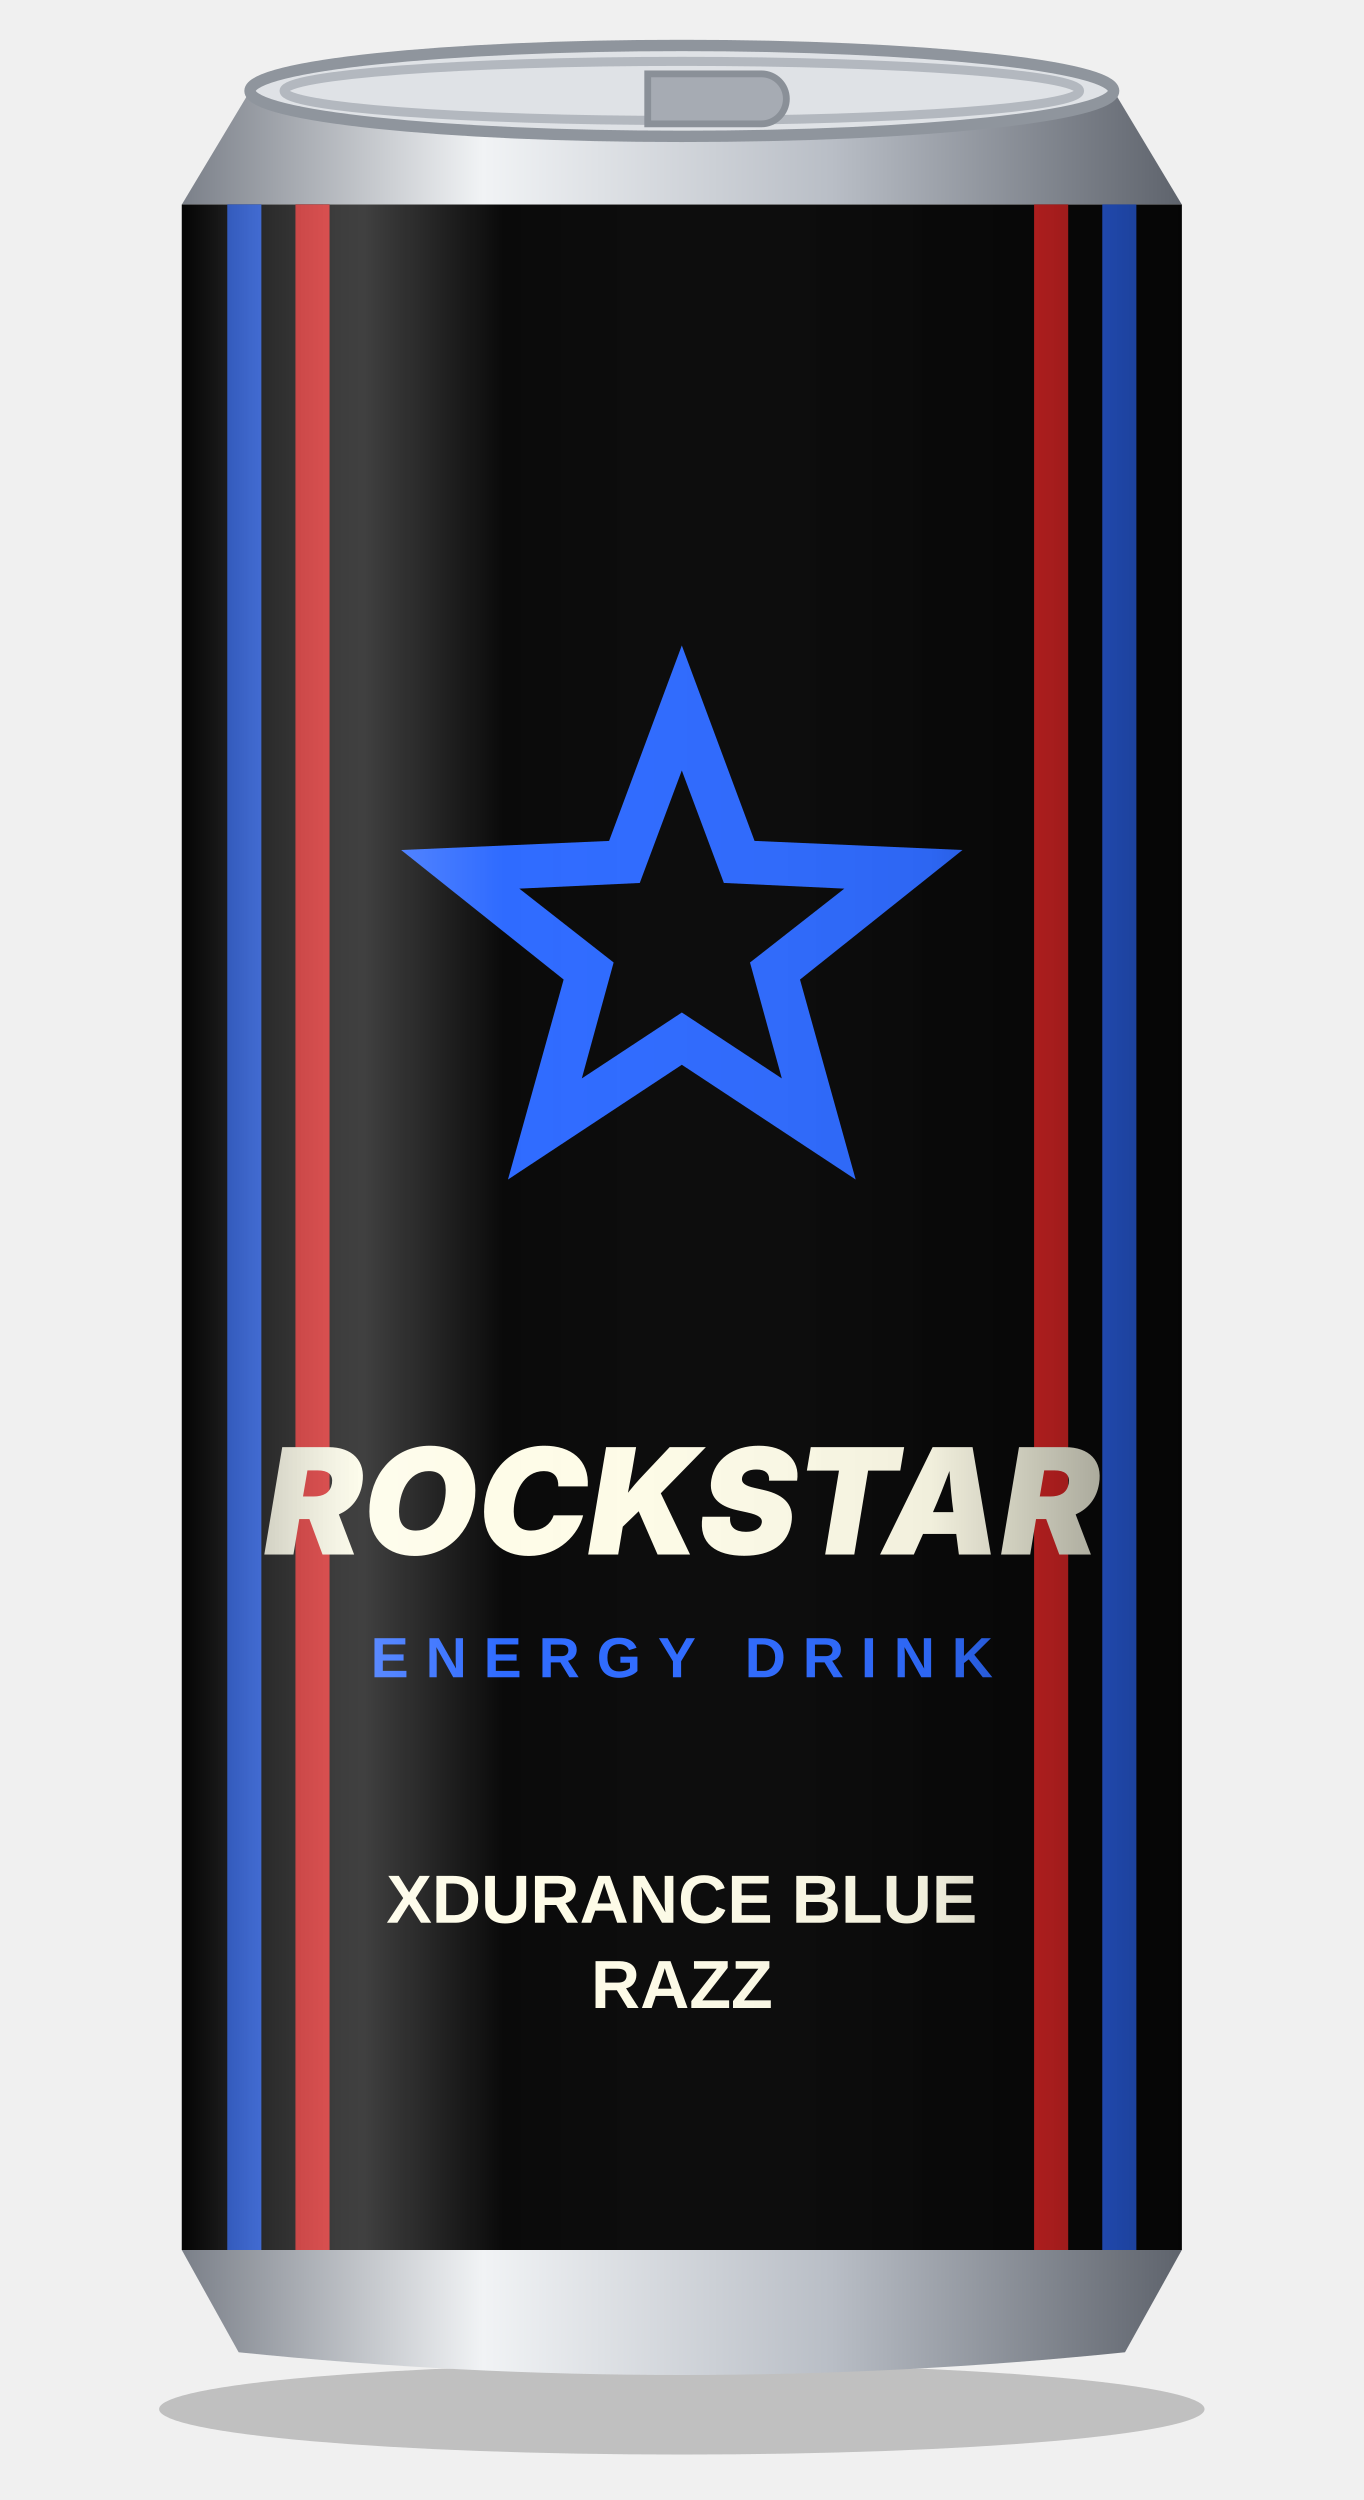
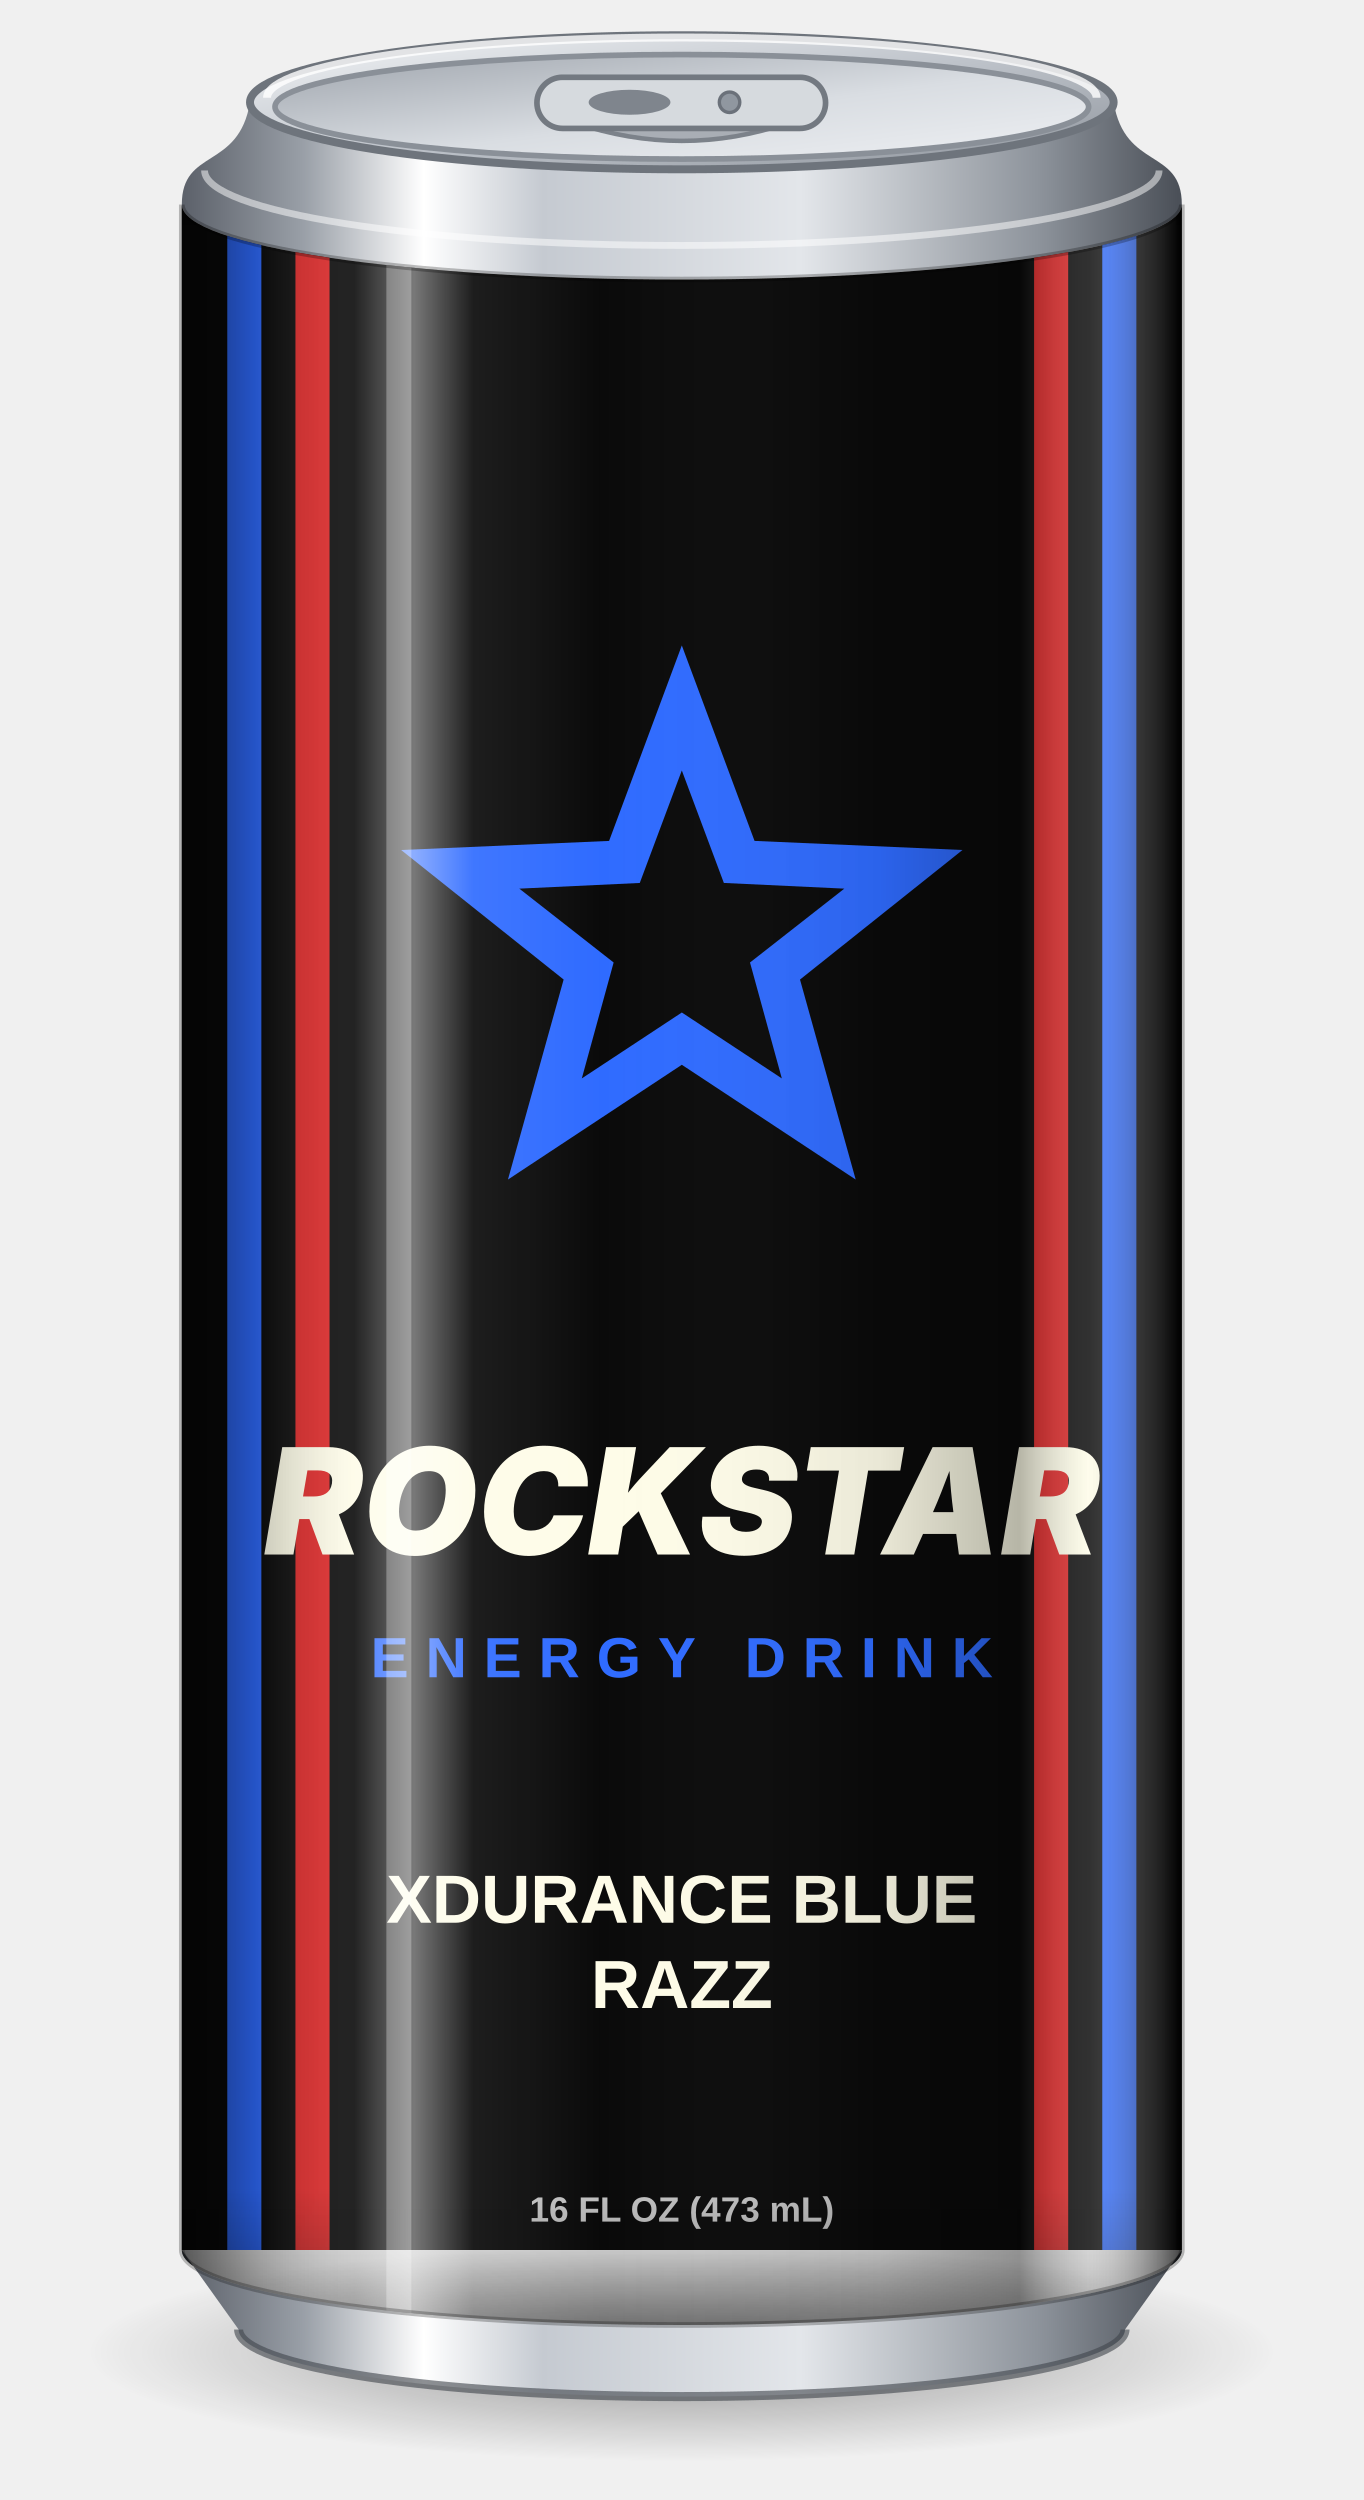
<svg xmlns="http://www.w3.org/2000/svg" viewBox="0 0 120 220" width="120" height="220" role="img" aria-label="Rockstar Xdurance Blue Razz can, Second Wind art">
  <defs>
    <linearGradient id="shade-rockstar-xdurance-blue-razz" x1="0" x2="1">
-       <stop offset="0" stop-color="#000" stop-opacity="0.38" />
-       <stop offset="0.18" stop-color="#fff" stop-opacity="0.22" />
-       <stop offset="0.32" stop-color="#fff" stop-opacity="0" />
-       <stop offset="0.75" stop-color="#000" stop-opacity="0.05" />
-       <stop offset="1" stop-color="#000" stop-opacity="0.45" />
+       <stop offset="0" stop-color="#000" stop-opacity="0.55" />
+       <stop offset="0.07" stop-color="#000" stop-opacity="0.22" />
+       <stop offset="0.17" stop-color="#fff" stop-opacity="0.10" />
+       <stop offset="0.23" stop-color="#fff" stop-opacity="0.45" />
+       <stop offset="0.29" stop-color="#fff" stop-opacity="0.08" />
+       <stop offset="0.42" stop-color="#fff" stop-opacity="0" />
+       <stop offset="0.70" stop-color="#000" stop-opacity="0.08" />
+       <stop offset="0.84" stop-color="#000" stop-opacity="0.28" />
+       <stop offset="0.91" stop-color="#fff" stop-opacity="0.16" />
+       <stop offset="1" stop-color="#000" stop-opacity="0.62" />
+     </linearGradient>
+     <linearGradient id="vshade-rockstar-xdurance-blue-razz" x1="0" y1="0" x2="0" y2="1">
+       <stop offset="0" stop-color="#000" stop-opacity="0.28" />
+       <stop offset="0.05" stop-color="#000" stop-opacity="0" />
+       <stop offset="0.94" stop-color="#000" stop-opacity="0" />
+       <stop offset="1" stop-color="#000" stop-opacity="0.32" />
    </linearGradient>
    <linearGradient id="metal-rockstar-xdurance-blue-razz" x1="0" x2="1">
-       <stop offset="0" stop-color="#7c818a" />
-       <stop offset="0.3" stop-color="#f1f3f5" />
-       <stop offset="0.65" stop-color="#b9bec6" />
-       <stop offset="1" stop-color="#5f646d" />
+       <stop offset="0" stop-color="#5d626b" />
+       <stop offset="0.12" stop-color="#9aa0a8" />
+       <stop offset="0.24" stop-color="#ffffff" />
+       <stop offset="0.36" stop-color="#c5cad1" />
+       <stop offset="0.62" stop-color="#e3e6ea" />
+       <stop offset="0.86" stop-color="#8d939b" />
+       <stop offset="1" stop-color="#4b5058" />
    </linearGradient>
+     <linearGradient id="lid-rockstar-xdurance-blue-razz" x1="0" y1="0" x2="1" y2="1">
+       <stop offset="0" stop-color="#f4f6f8" />
+       <stop offset="0.5" stop-color="#bfc4cb" />
+       <stop offset="1" stop-color="#8e949c" />
+     </linearGradient>
+     <linearGradient id="well-rockstar-xdurance-blue-razz" x1="0" y1="0" x2="1" y2="1">
+       <stop offset="0" stop-color="#9ea4ac" />
+       <stop offset="0.55" stop-color="#d9dde2" />
+       <stop offset="1" stop-color="#eef0f3" />
+     </linearGradient>
+     <radialGradient id="floor-rockstar-xdurance-blue-razz">
+       <stop offset="0" stop-color="#000" stop-opacity="0.4" />
+       <stop offset="1" stop-color="#000" stop-opacity="0" />
+     </radialGradient>
    <clipPath id="body-rockstar-xdurance-blue-razz">
-       <rect x="16" y="18" width="88" height="180" />
+       <path d="M16 18 A44.0 6.6 0 0 0 104 18 L104 198 A44.0 6.6 0 0 1 16 198 Z" />
    </clipPath>
  </defs>
-   <ellipse cx="60.0" cy="212" rx="46.0" ry="4" fill="#000" opacity="0.2" />
-   <path d="M22 8 L98 8 L104 18 L16 18 Z" fill="url(#metal-rockstar-xdurance-blue-razz)" />
-   <ellipse cx="60.0" cy="8" rx="38.0" ry="4" fill="#dfe2e6" stroke="#8f959d" stroke-width="1" />
-   <ellipse cx="60.0" cy="8" rx="35.0" ry="2.6" fill="none" stroke="#b3b8bf" stroke-width="0.8" />
-   <path d="M57.0 6.5 h10 a2.2 2.2 0 0 1 0 4.4 h-10 z" fill="#a6abb3" stroke="#8a9098" stroke-width="0.6" />
+   <ellipse cx="60.0" cy="207" rx="52.0" ry="9.6" fill="url(#floor-rockstar-xdurance-blue-razz)" />
+   <path d="M16 198 A44.0 6.6 0 0 0 104 198 L99 205 A39.0 5.9 0 0 1 21 205 Z" fill="url(#metal-rockstar-xdurance-blue-razz)" />
+   <path d="M21 205 A39.0 5.9 0 0 0 99 205" stroke="#3f444b" stroke-width="0.8" fill="none" opacity="0.6" />
+   <path d="M16 18 C16 13,21 15,22 9 L98 9 C99 15,104 13,104 18 A44.0 6.6 0 0 1 16 18 Z" fill="url(#metal-rockstar-xdurance-blue-razz)" />
+   <path d="M18 15 A42.0 6.6 0 0 0 102 15" stroke="#fff" stroke-width="0.6" fill="none" opacity="0.5" />
  <g clip-path="url(#body-rockstar-xdurance-blue-razz)">
    <rect x="16" y="18" width="88" height="180" fill="#0a0a0a" />
    <rect x="20" y="18" width="3" height="180" fill="#2f6bff" />
    <rect x="97" y="18" width="3" height="180" fill="#2f6bff" />
    <rect x="26" y="18" width="3" height="180" fill="#dc2626" />
    <rect x="91" y="18" width="3" height="180" fill="#dc2626" />
    <polygon points="60.0,56.8 66.4,74.0 84.7,74.8 70.4,86.2 75.3,103.8 60.0,93.7 44.7,103.8 49.6,86.2 35.3,74.8 53.6,74.0" fill="#2f6bff" />
    <polygon points="60.0,67.8 63.7,77.7 74.3,78.2 66.0,84.7 68.8,94.9 60.0,89.1 51.2,94.9 54.0,84.7 45.7,78.2 56.3,77.7" fill="#0a0a0a" />
    <text x="60.0" y="136.8" font-family="'Arial Black','Inter Black','Helvetica Neue',Arial,sans-serif" font-size="13" font-weight="900" text-anchor="middle" fill="#fefce8" textLength="58.0" lengthAdjust="spacingAndGlyphs" font-style="italic">ROCKSTAR</text>
    <text x="60.0" y="147.6" font-family="'Helvetica Neue',Arial,Inter,sans-serif" font-size="5" font-weight="900" text-anchor="middle" fill="#2f6bff" letter-spacing="1.5">ENERGY DRINK</text>
    <text x="60.0" y="169.2" font-family="'Helvetica Neue',Arial,Inter,sans-serif" font-size="6" font-weight="900" text-anchor="middle" fill="#fefce8">XDURANCE BLUE</text>
    <text x="60.0" y="176.7" font-family="'Helvetica Neue',Arial,Inter,sans-serif" font-size="6" font-weight="900" text-anchor="middle" fill="#fefce8">RAZZ</text>
-     <rect x="16" y="18" width="88" height="180" fill="url(#shade-rockstar-xdurance-blue-razz)" />
+     <text x="60.0" y="195.5" font-family="'Helvetica Neue',Arial,Inter,sans-serif" font-size="3.1" font-weight="700" text-anchor="middle" fill="#ffffff" opacity="0.75">16 FL OZ (473 mL)</text>
+     <rect x="16" y="11.4" width="88" height="193.2" fill="url(#vshade-rockstar-xdurance-blue-razz)" />
+     <rect x="16" y="11.4" width="88" height="193.2" fill="url(#shade-rockstar-xdurance-blue-razz)" />
+     <rect x="34.0" y="11.4" width="2.2" height="193.2" fill="#fff" opacity="0.3" />
  </g>
-   <path d="M16 198 L104 198 L99 207 Q60.0 211 21 207 Z" fill="url(#metal-rockstar-xdurance-blue-razz)" />
+   <path d="M16 18 A44.0 6.6 0 0 0 104 18 L104 198 A44.0 6.6 0 0 1 16 198 Z" fill="none" stroke="#000" stroke-opacity="0.25" stroke-width="0.5" />
+   <ellipse cx="60.0" cy="9" rx="38.0" ry="5.9" fill="url(#lid-rockstar-xdurance-blue-razz)" stroke="#6e747c" stroke-width="0.7" />
+   <ellipse cx="60.0" cy="9.4" rx="35.8" ry="4.6" fill="url(#well-rockstar-xdurance-blue-razz)" stroke="#8a9098" stroke-width="0.5" />
+   <path d="M50.6 10.8 q9.4 3.2 18.8 0 l-2.5 -2.1 h-13.8 z" fill="#a9aeb5" stroke="#7c828a" stroke-width="0.4" />
+   <path d="M49.5 6.8 h20.9 a2.2 2.2 0 0 1 0 4.5 h-20.9 a2.2 2.2 0 0 1 0 -4.5 z" fill="#d6dade" stroke="#737981" stroke-width="0.5" />
+   <ellipse cx="55.4" cy="9" rx="3.6" ry="1.1" fill="#7f858d" />
+   <circle cx="64.2" cy="9" r="0.9" fill="#9097a0" stroke="#6b717a" stroke-width="0.3" />
+   <path d="M23.5 8.6 A36.5 5.3 0 0 1 96.5 8.6" stroke="#fff" stroke-width="0.7" fill="none" opacity="0.8" />
</svg>
